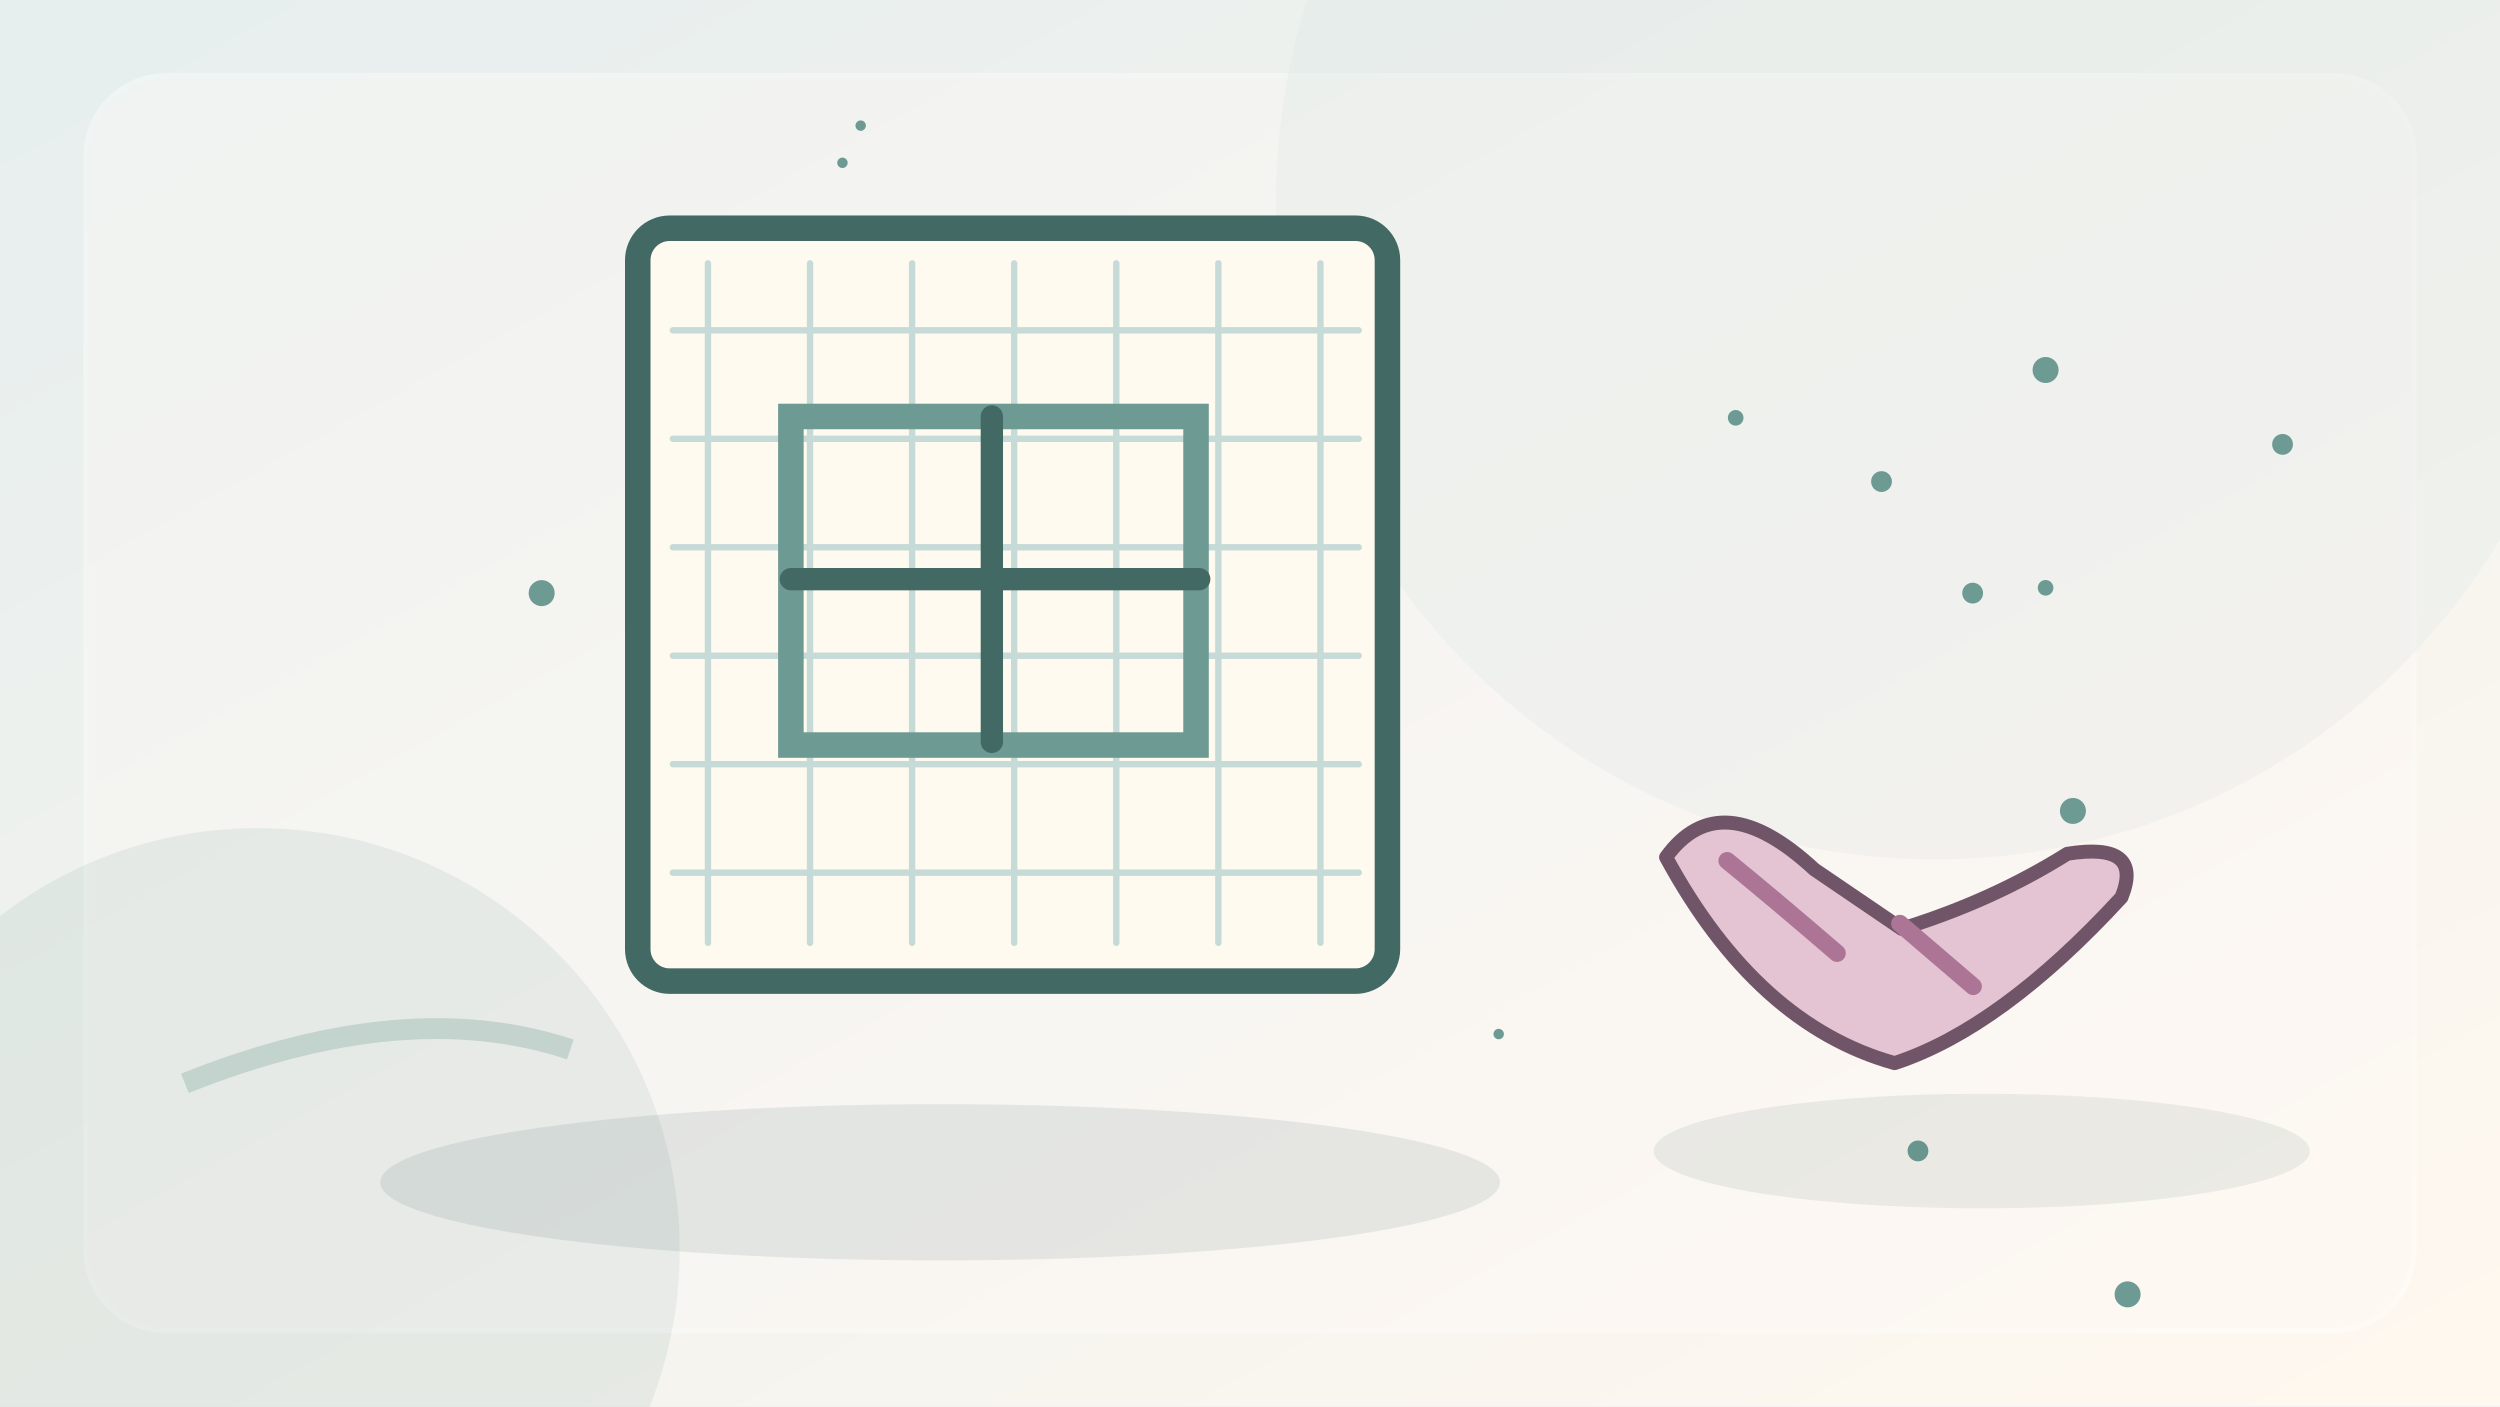
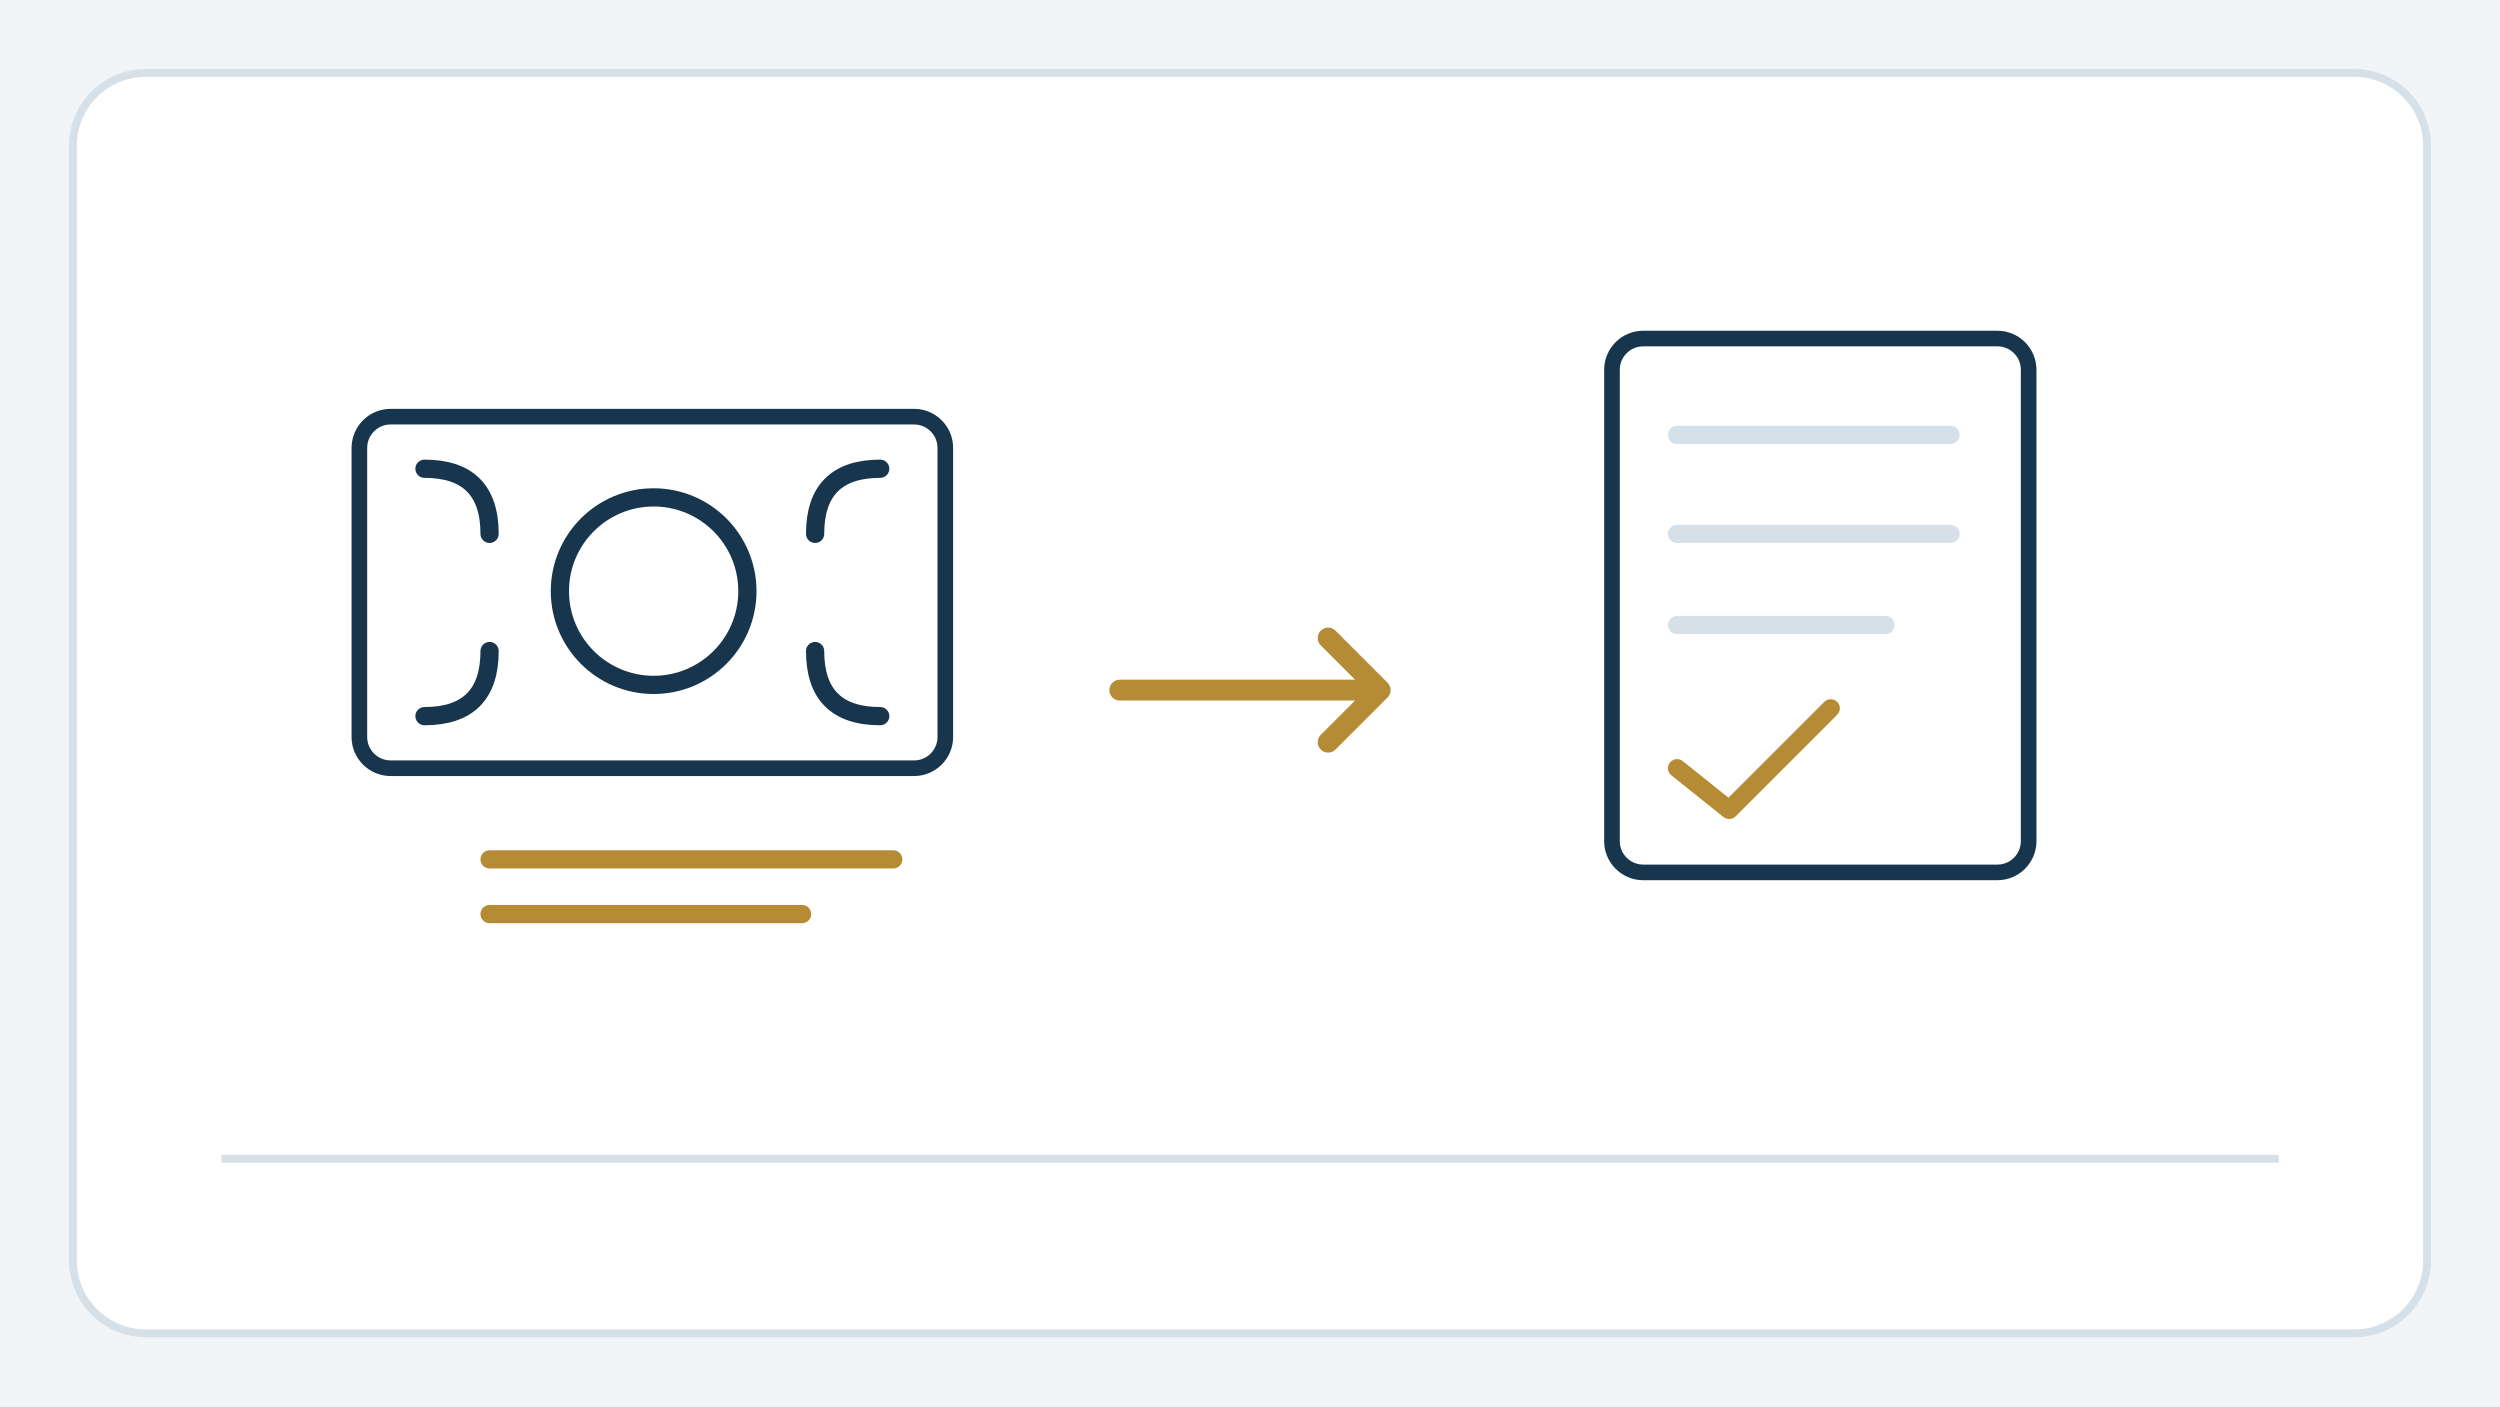
- <svg xmlns="http://www.w3.org/2000/svg" width="960" height="540" viewBox="0 0 960 540" role="img" aria-label="Autorska ilustracja: Utrzymanie własnego planu po zmianie nastroju">
-   <defs>
-     <linearGradient id="background" x1="0" y1="0" x2="1" y2="1">
-       <stop offset="0" stop-color="#e6eeee" />
-       <stop offset="1" stop-color="#fff8ef" />
-     </linearGradient>
-   </defs>
-   <rect width="960" height="540" fill="url(#background)" />
-   <rect x="33" y="29" width="894" height="482" rx="31" fill="#fffaf7" opacity=".35" stroke="#fff" stroke-width="2" />
-   <circle cx="743" cy="77" r="253" fill="#c6dad7" opacity=".16" />
-   <circle cx="99" cy="480" r="162" fill="#6d9a93" opacity=".12" />
-   <circle cx="355" cy="213.48" r="4" fill="#6d9a93" stroke="none" stroke-width="4" />
-   <circle cx="796" cy="311.4" r="5" fill="#6d9a93" stroke="none" stroke-width="4" />
-   <circle cx="208" cy="227.76" r="5" fill="#6d9a93" stroke="none" stroke-width="4" />
-   <circle cx="351.5" cy="276.72" r="5" fill="#6d9a93" stroke="none" stroke-width="4" />
-   <circle cx="785.5" cy="225.72" r="3" fill="#6d9a93" stroke="none" stroke-width="4" />
-   <circle cx="666.5" cy="160.44" r="3" fill="#6d9a93" stroke="none" stroke-width="4" />
-   <circle cx="817" cy="497.04" r="5" fill="#6d9a93" stroke="none" stroke-width="4" />
-   <circle cx="757.5" cy="227.76" r="4" fill="#6d9a93" stroke="none" stroke-width="4" />
-   <circle cx="736.5" cy="441.96" r="4" fill="#6d9a93" stroke="none" stroke-width="4" />
-   <circle cx="722.5" cy="184.92" r="4" fill="#6d9a93" stroke="none" stroke-width="4" />
-   <circle cx="323.5" cy="62.52" r="2" fill="#6d9a93" stroke="none" stroke-width="4" />
-   <circle cx="575.5" cy="397.08" r="2" fill="#6d9a93" stroke="none" stroke-width="4" />
-   <circle cx="876.5" cy="170.64" r="4" fill="#6d9a93" stroke="none" stroke-width="4" />
-   <circle cx="330.5" cy="48.24" r="2" fill="#6d9a93" stroke="none" stroke-width="4" />
-   <circle cx="785.5" cy="142.08" r="5" fill="#6d9a93" stroke="none" stroke-width="4" />
-   <ellipse cx="361" cy="454" rx="215" ry="30" fill="#436965" opacity=".12" />
-   <ellipse cx="761" cy="442" rx="126" ry="22" fill="#436965" opacity=".10" />
-   <g transform="translate(191 46) scale(1.225)">
-     <rect x="44" y="34" width="235" height="236" rx="10" fill="#fffaf0" stroke="#436965" stroke-width="8" />
-     <path d="M55 66L270 66" stroke="#c6dad7" stroke-width="2" stroke-linecap="round" fill="none" />
-     <path d="M55 100L270 100" stroke="#c6dad7" stroke-width="2" stroke-linecap="round" fill="none" />
-     <path d="M55 134L270 134" stroke="#c6dad7" stroke-width="2" stroke-linecap="round" fill="none" />
-     <path d="M55 168L270 168" stroke="#c6dad7" stroke-width="2" stroke-linecap="round" fill="none" />
-     <path d="M55 202L270 202" stroke="#c6dad7" stroke-width="2" stroke-linecap="round" fill="none" />
-     <path d="M55 236L270 236" stroke="#c6dad7" stroke-width="2" stroke-linecap="round" fill="none" />
-     <path d="M66 45L66 258" stroke="#c6dad7" stroke-width="2" stroke-linecap="round" fill="none" />
-     <path d="M98 45L98 258" stroke="#c6dad7" stroke-width="2" stroke-linecap="round" fill="none" />
-     <path d="M130 45L130 258" stroke="#c6dad7" stroke-width="2" stroke-linecap="round" fill="none" />
-     <path d="M162 45L162 258" stroke="#c6dad7" stroke-width="2" stroke-linecap="round" fill="none" />
-     <path d="M194 45L194 258" stroke="#c6dad7" stroke-width="2" stroke-linecap="round" fill="none" />
-     <path d="M226 45L226 258" stroke="#c6dad7" stroke-width="2" stroke-linecap="round" fill="none" />
-     <path d="M258 45L258 258" stroke="#c6dad7" stroke-width="2" stroke-linecap="round" fill="none" />
-     <rect x="92" y="93" width="127" height="103" rx="0" fill="none" stroke="#6d9a93" stroke-width="8" />
-     <path d="M155 93L155 195" stroke="#436965" stroke-width="7" stroke-linecap="round" fill="none" />
-     <path d="M92 144L220 144" stroke="#436965" stroke-width="7" stroke-linecap="round" fill="none" />
+ <svg xmlns="http://www.w3.org/2000/svg" width="960" height="540" viewBox="0 0 960 540" role="img" aria-label="Utrzymanie własnego planu po zmianie nastroju — koszty i dokument">
+   <rect width="960" height="540" fill="#f1f5f8" />
+   <rect x="28" y="28" width="904" height="484" rx="28" fill="#fff" stroke="#d6e0e8" stroke-width="3" />
+   <g transform="translate(93 85)">
+     <rect x="45" y="75" width="225" height="135" rx="12" fill="#fff" stroke="#17364d" stroke-width="6" />
+     <path d="M70 95Q95 95 95 120 M245 95Q220 95 220 120 M70 190Q95 190 95 165 M245 190Q220 190 220 165" fill="none" stroke="#17364d" stroke-width="7" stroke-linecap="round" stroke-linejoin="round" />
+     <circle cx="158" cy="142" r="36" fill="none" stroke="#17364d" stroke-width="7" />
+     <path d="M95 245H250 M95 266H215" fill="none" stroke="#b68b36" stroke-width="7" stroke-linecap="round" stroke-linejoin="round" />
  </g>
-   <g transform="translate(619 226) scale(0.670)">
-     <path d="M31 154q31-43 85 7l50 34q52-16 95-43q44-7 31 25q-69 75-130 95q-79-22-131-118Z" fill="#e4c4d2" stroke="#705467" stroke-width="8" stroke-linejoin="round" stroke-linecap="round" />
-     <path d="M66 156q27 22 63 53m36-17 42 36" fill="none" stroke="#ac7595" stroke-width="10" stroke-linejoin="round" stroke-linecap="round" />
+   <g transform="translate(539 85)">
+     <rect x="80" y="45" width="160" height="205" rx="12" fill="#fff" stroke="#17364d" stroke-width="6" />
+     <path d="M105 82H210 M105 120H210 M105 155H185" fill="none" stroke="#d6e0e8" stroke-width="7" stroke-linecap="round" stroke-linejoin="round" />
+     <path d="M105 210L125 226L164 187" fill="none" stroke="#b68b36" stroke-width="7" stroke-linecap="round" stroke-linejoin="round" />
  </g>
-   <path d="M71 416q85-34 148-13" fill="none" stroke="#6d9a93" opacity=".29" stroke-width="8" />
+   <path d="M430 265H530 M510 245L530 265L510 285" fill="none" stroke="#b68b36" stroke-width="8" stroke-linecap="round" stroke-linejoin="round" />
+   <path d="M85 445H875" fill="none" stroke="#d6e0e8" stroke-width="3" />
</svg>
